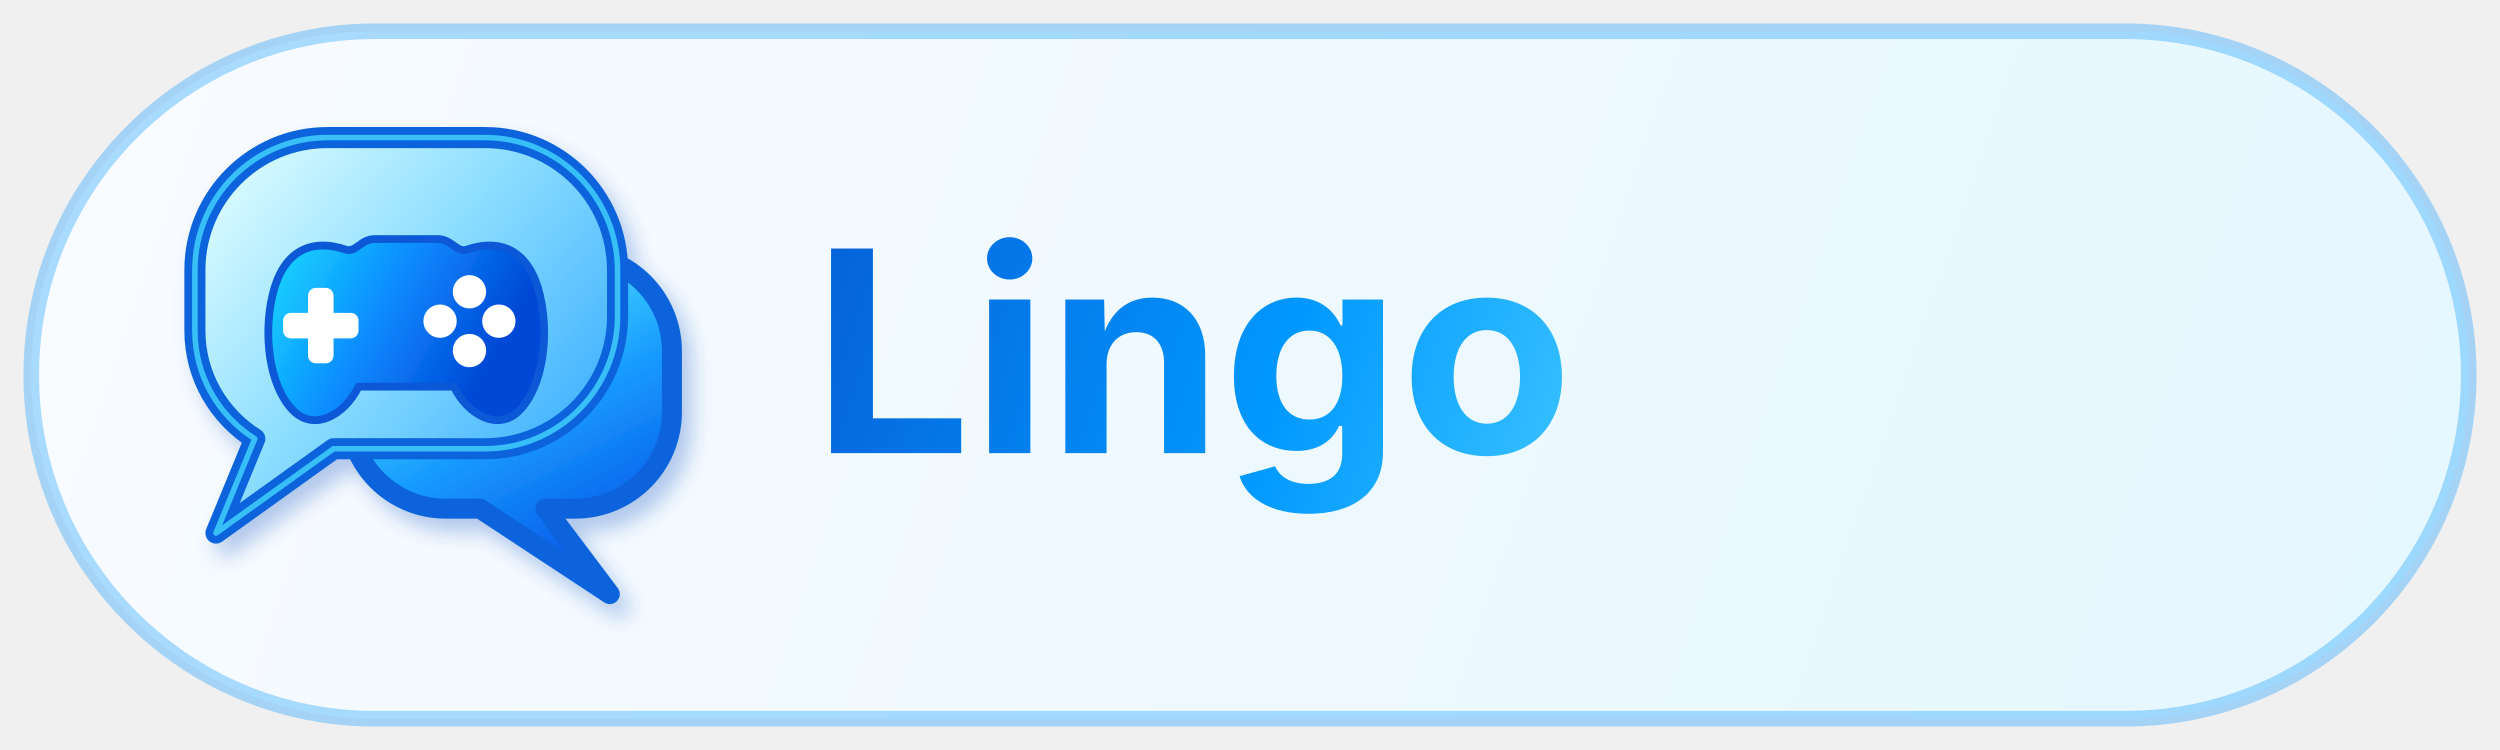
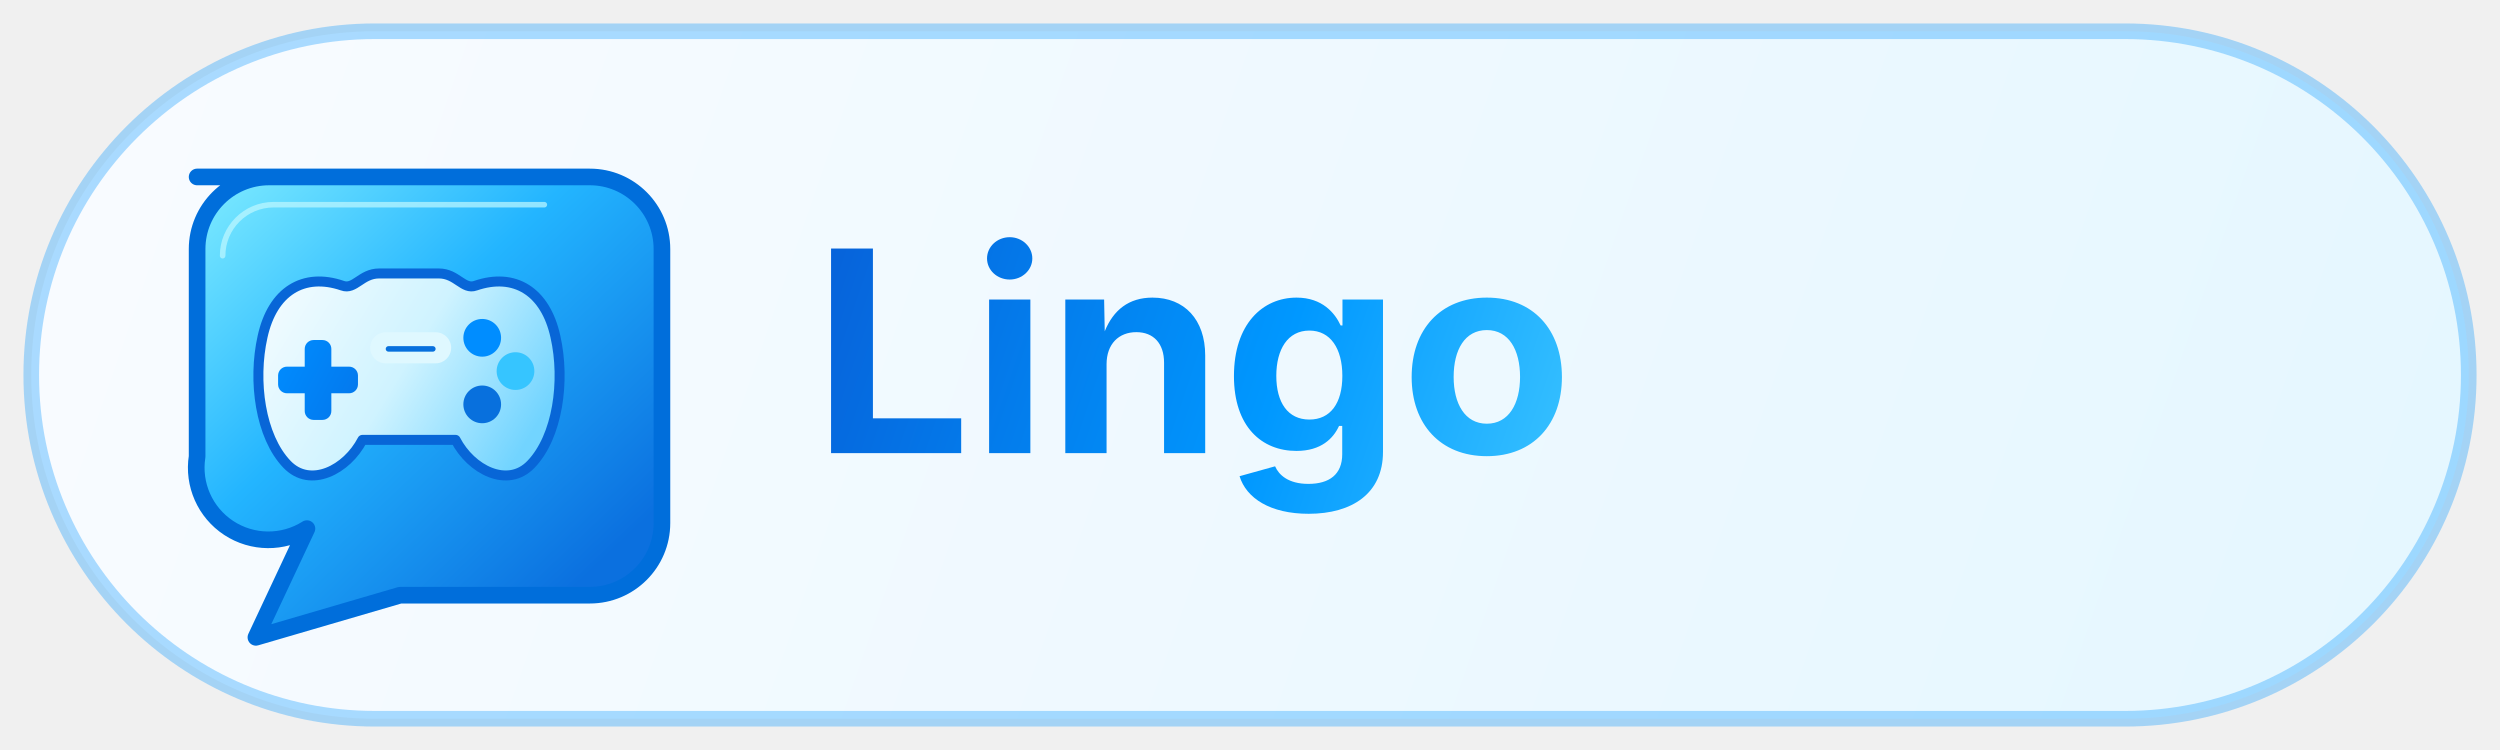
<svg xmlns="http://www.w3.org/2000/svg" width="320" height="96" viewBox="0 0 320 96" fill="none">
  <defs>
-     <linearGradient id="badgeBack" x1="592" y1="408" x2="820" y2="840" gradientUnits="userSpaceOnUse">
-       <stop offset="0" stop-color="#47D9FF" />
-       <stop offset="0.45" stop-color="#189CFF" />
-       <stop offset="1" stop-color="#075BE8" />
+     <linearGradient id="badgeBubble" x1="164" y1="130" x2="850" y2="852" gradientUnits="userSpaceOnUse">
+       <stop offset="0" stop-color="#7EEBFF" />
+       <stop offset="0.46" stop-color="#23B5FF" />
+       <stop offset="1" stop-color="#0B70DF" />
    </linearGradient>
-     <linearGradient id="badgeFront" x1="168" y1="182" x2="728" y2="640" gradientUnits="userSpaceOnUse">
-       <stop offset="0" stop-color="#D7FAFF" />
-       <stop offset="0.52" stop-color="#8BDDFF" />
-       <stop offset="1" stop-color="#4CB8FF" />
+     <linearGradient id="badgePad" x1="248" y1="300" x2="740" y2="602" gradientUnits="userSpaceOnUse">
+       <stop offset="0" stop-color="#F8FDFF" />
+       <stop offset="0.55" stop-color="#CFF3FF" />
+       <stop offset="1" stop-color="#72D4FF" />
    </linearGradient>
-     <linearGradient id="badgePad" x1="262" y1="308" x2="642" y2="512" gradientUnits="userSpaceOnUse">
-       <stop offset="0" stop-color="#1BD5FF" />
-       <stop offset="0.5" stop-color="#078BFF" />
-       <stop offset="1" stop-color="#0649D6" />
+     <linearGradient id="badgeAccent" x1="330" y1="348" x2="682" y2="536" gradientUnits="userSpaceOnUse">
+       <stop offset="0" stop-color="#008DFF" />
+       <stop offset="1" stop-color="#075ED7" />
    </linearGradient>
-     <filter id="badgeShadow" x="-20%" y="-20%" width="140%" height="150%" color-interpolation-filters="sRGB">
-       <feDropShadow dx="18" dy="24" stdDeviation="18" flood-color="#0546B8" flood-opacity="0.28" />
-     </filter>
    <linearGradient id="badgeBg" x1="20" y1="8" x2="298" y2="104" gradientUnits="userSpaceOnUse">
      <stop offset="0" stop-color="#F8FBFF" />
      <stop offset="1" stop-color="#E5F7FF" />
    </linearGradient>
    <linearGradient id="badgeWordmark" x1="102" y1="28" x2="220" y2="68" gradientUnits="userSpaceOnUse">
      <stop offset="0" stop-color="#075ED7" />
      <stop offset="0.52" stop-color="#0098FF" />
      <stop offset="1" stop-color="#55D7FF" />
    </linearGradient>
  </defs>
  <rect x="4" y="4" width="312" height="88" rx="44" fill="url(#badgeBg)" stroke="#129CFF" stroke-opacity="0.34" stroke-width="2" />
  <g transform="translate(16 12) scale(0.071)">
-     <g filter="url(#badgeShadow)">
-       <path d="M578 464c0-96 78-174 174-174h60c96 0 174 78 174 174v110c0 96-78 174-174 174h-54l116 154-234-154h-62c-96 0-174-78-174-174V464Z" fill="url(#badgeBack)" stroke="#0A63DC" stroke-width="36" stroke-linejoin="round" />
-       <path d="M126 318c0-132 107-239 239-239h284c132 0 239 107 239 239v83c0 132-107 239-239 239H376L164 792l70-170c-65-41-108-113-108-195V318Z" fill="url(#badgeFront)" stroke="#0A63DC" stroke-width="38" stroke-linejoin="round" />
-       <path d="M126 318c0-132 107-239 239-239h284c132 0 239 107 239 239v83c0 132-107 239-239 239H376L164 792l70-170c-65-41-108-113-108-195V318Z" fill="none" stroke="#45D8FF" stroke-width="10" stroke-linejoin="round" opacity="0.78" />
-       <path d="M266 363c18-77 67-104 132-82 18 6 27-19 52-19h114c25 0 34 25 52 19 65-22 114 5 132 82 17 72 6 163-36 207-39 41-95 8-119-42H421c-24 50-80 83-119 42-42-44-53-135-36-207Z" fill="url(#badgePad)" stroke="#0758D7" stroke-width="14" stroke-linejoin="round" />
-       <rect x="330" y="350" width="46" height="136" rx="14" fill="#FFFFFF" />
-       <rect x="285" y="395" width="136" height="46" rx="14" fill="#FFFFFF" />
-       <circle cx="621" cy="357" r="30" fill="#FFFFFF" />
-       <circle cx="674" cy="410" r="30" fill="#FFFFFF" />
-       <circle cx="621" cy="463" r="30" fill="#FFFFFF" />
-       <circle cx="568" cy="410" r="30" fill="#FFFFFF" />
+     <g>
+       <path d="M130 150h708a130 130 0 0 1 130 130v494a130 130 0 0 1-130 130H496L236 980l92-196A130 130 0 0 1 130 654V280a130 130 0 0 1 130-130Z" fill="url(#badgeBubble)" stroke="#006EDB" stroke-width="30" stroke-linejoin="round" />
+       <path d="M176 292a92 92 0 0 1 92-92h488" fill="none" stroke="#BDF7FF" stroke-width="10" stroke-linecap="round" opacity="0.72" />
+       <path d="M248 438c18-82 74-116 144-92 22 8 34-22 66-22h108c32 0 44 30 66 22 70-24 126 10 144 92 18 80 4 180-44 230-42 44-108 10-136-44H428c-28 54-94 88-136 44-48-50-62-150-44-230Z" fill="url(#badgePad)" stroke="#0866D7" stroke-width="18" stroke-linejoin="round" />
+       <rect x="324" y="444" width="48" height="144" rx="16" fill="url(#badgeAccent)" />
+       <rect x="276" y="492" width="144" height="48" rx="16" fill="url(#badgeAccent)" />
+       <rect x="442" y="430" width="146" height="56" rx="28" fill="#DFF8FF" />
+       <rect x="470" y="455" width="90" height="10" rx="5" fill="#0870DD" />
+       <circle cx="644" cy="440" r="34" fill="#008DFF" />
+       <circle cx="704" cy="500" r="34" fill="#36C5FF" />
+       <circle cx="644" cy="560" r="34" fill="#0870DD" />
    </g>
  </g>
  <text x="104" y="58" fill="url(#badgeWordmark)" font-size="36" font-family="-apple-system, BlinkMacSystemFont, SF Pro Display, Segoe UI, PingFang SC, Microsoft YaHei, sans-serif" font-weight="700" letter-spacing="0">
    Lingo
  </text>
</svg>
